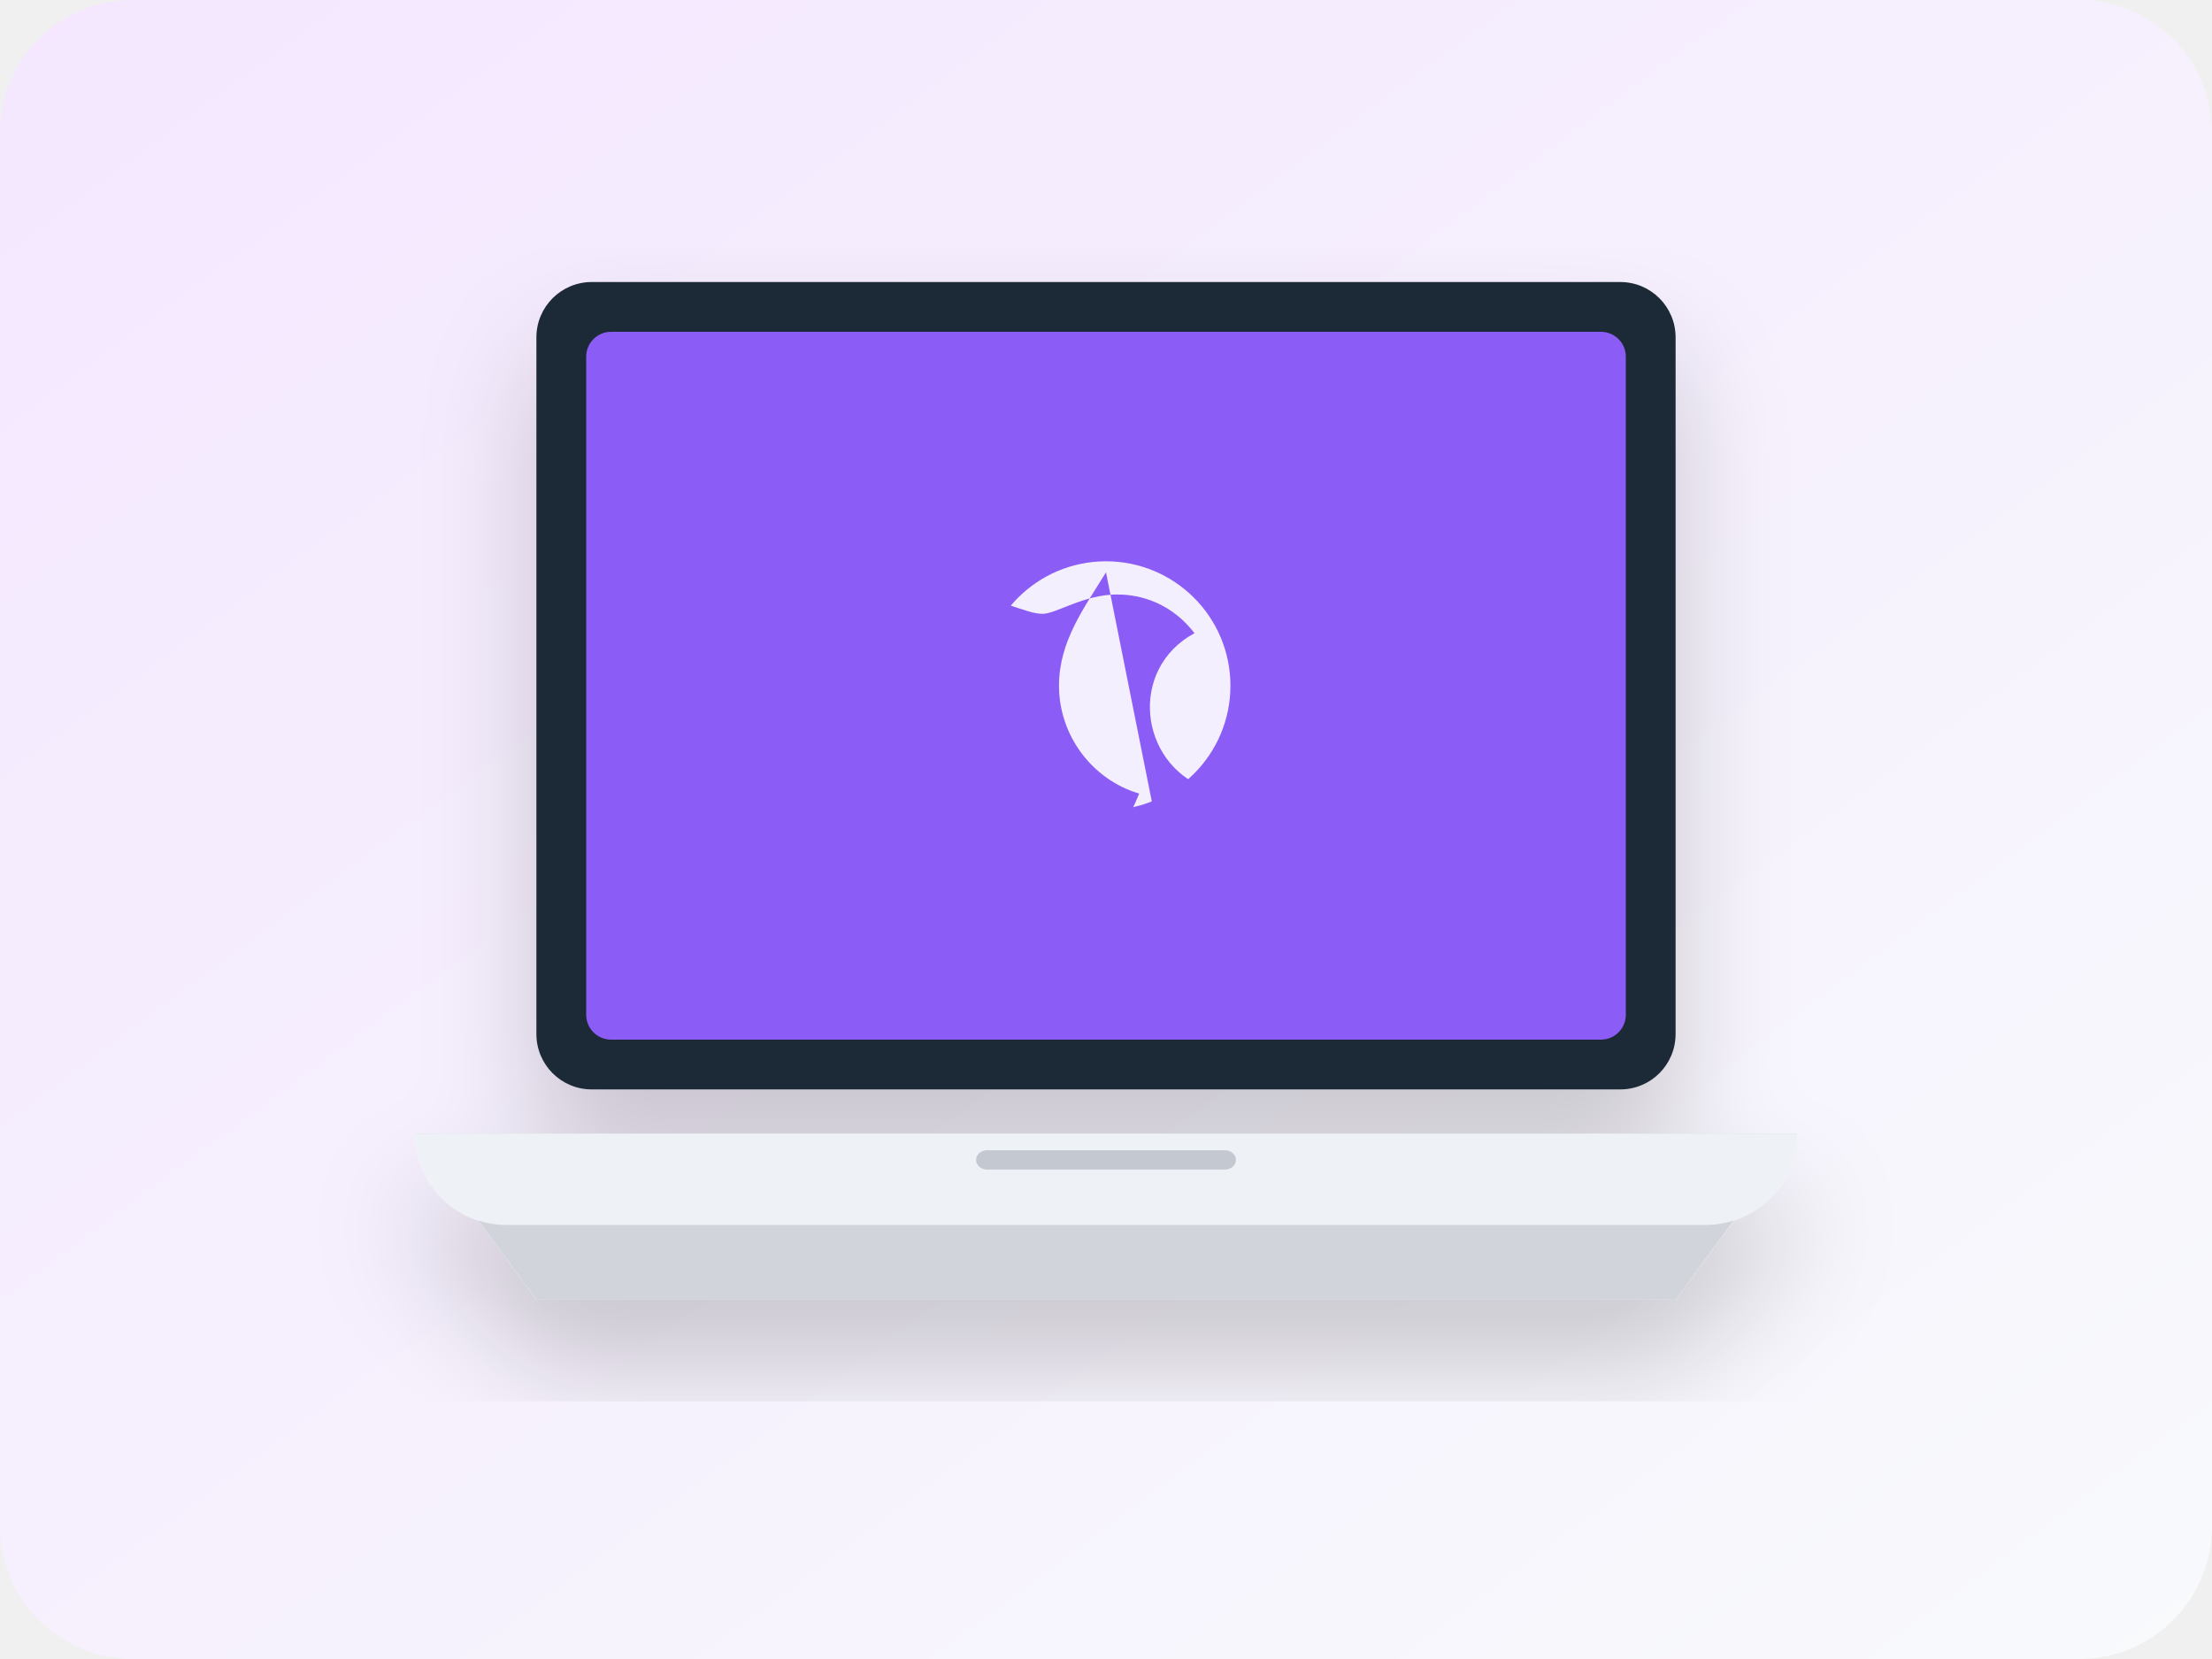
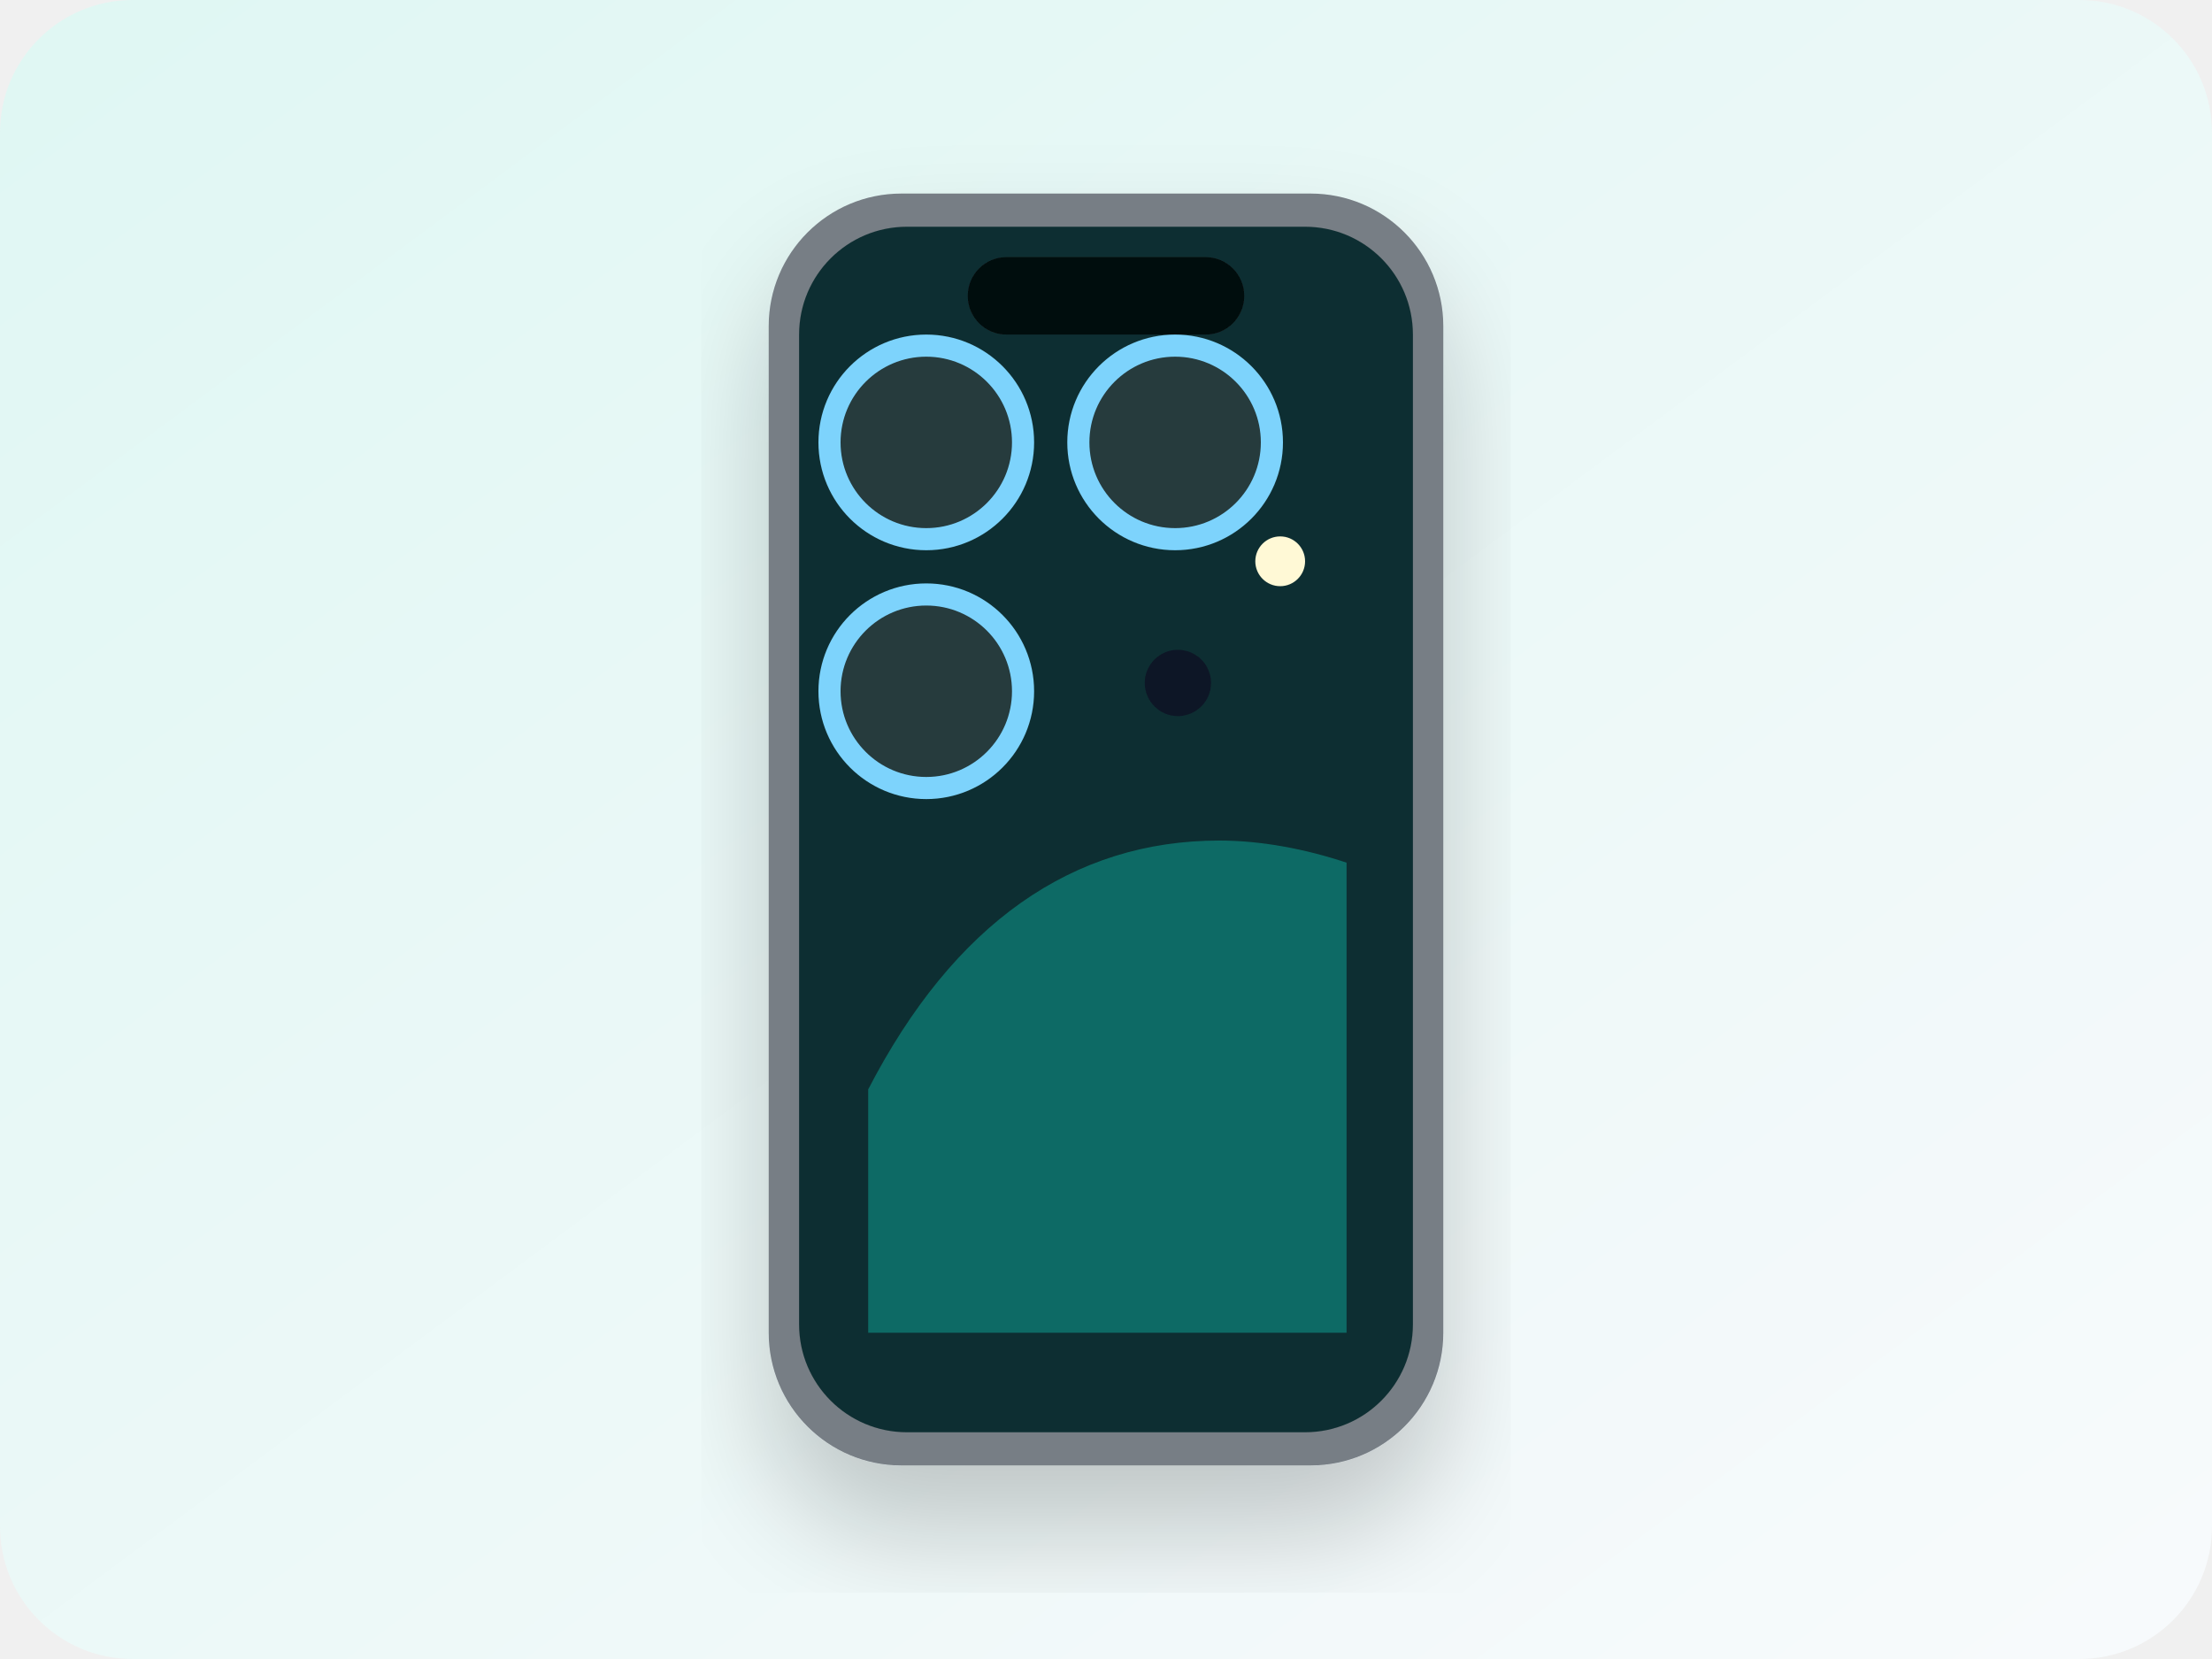
<svg xmlns="http://www.w3.org/2000/svg" width="800" height="600" viewBox="0 0 800 600">
  <defs>
    <linearGradient id="g" x1="0" y1="0" x2="1" y2="1">
-       <stop stop-color="#f4e7ff" />
+       <stop stop-color="#dff7f3" />
      <stop offset="1" stop-color="#f8fafc" />
    </linearGradient>
    <filter id="s">
-       <feDropShadow dx="0" dy="24" stdDeviation="20" flood-opacity=".18" />
+       <feDropShadow dx="0" dy="24" stdDeviation="20" flood-opacity=".2" />
    </filter>
  </defs>
  <rect width="800" height="600" rx="48" fill="url(#g)" />
  <g filter="url(#s)">
-     <rect x="194" y="102" width="412" height="292" rx="20" fill="#1f2937" />
-     <rect x="212" y="120" width="376" height="256" rx="9" fill="#8b5cf6" />
-     <circle cx="400" cy="248" r="45" fill="#fff" opacity=".9" />
-     <path d="M400 207c-8 13-17 25-17 41 0 18 12 34 29 39-4 10-11 22-20 22-8 0-13-5-24-5s-17 5-25 5c-13 0-29-28-29-51 0-28 19-42 37-42 10 0 20 6 26 6 5 0 15-7 27-7 5 0 18 1 28 14-24 13-20 47 4 56-4 11-9 20-15 27" fill="#8b5cf6" />
-     <path d="M150 410h500l-44 60H194z" fill="#d1d5db" />
-     <path d="M150 410h500c0 18-15 33-33 33H183c-18 0-33-15-33-33z" fill="#eef2f7" />
-     <rect x="353" y="416" width="94" height="7" rx="4" fill="#c4c9d1" />
+     <rect x="278" y="70" width="244" height="460" rx="48" fill="#777e85" />
+     <rect x="289" y="82" width="222" height="436" rx="39" fill="#102f32" />
+     <rect x="350" y="93" width="100" height="28" rx="14" fill="#050b0d" />
+     <circle cx="335" cy="160" r="35" fill="#253a3d" stroke="#7dd3fc" stroke-width="8" />
+     <circle cx="425" cy="160" r="35" fill="#253a3d" stroke="#7dd3fc" stroke-width="8" />
+     <circle cx="335" cy="250" r="35" fill="#253a3d" stroke="#7dd3fc" stroke-width="8" />
+     <circle cx="426" cy="247" r="12" fill="#111827" />
+     <circle cx="463" cy="203" r="9" fill="#fff9d6" />
+     <path d="M314 394c31-60 74-90 127-90 15 0 31 3 46 8v170H314z" fill="#0f766e" opacity=".85" />
  </g>
</svg>
